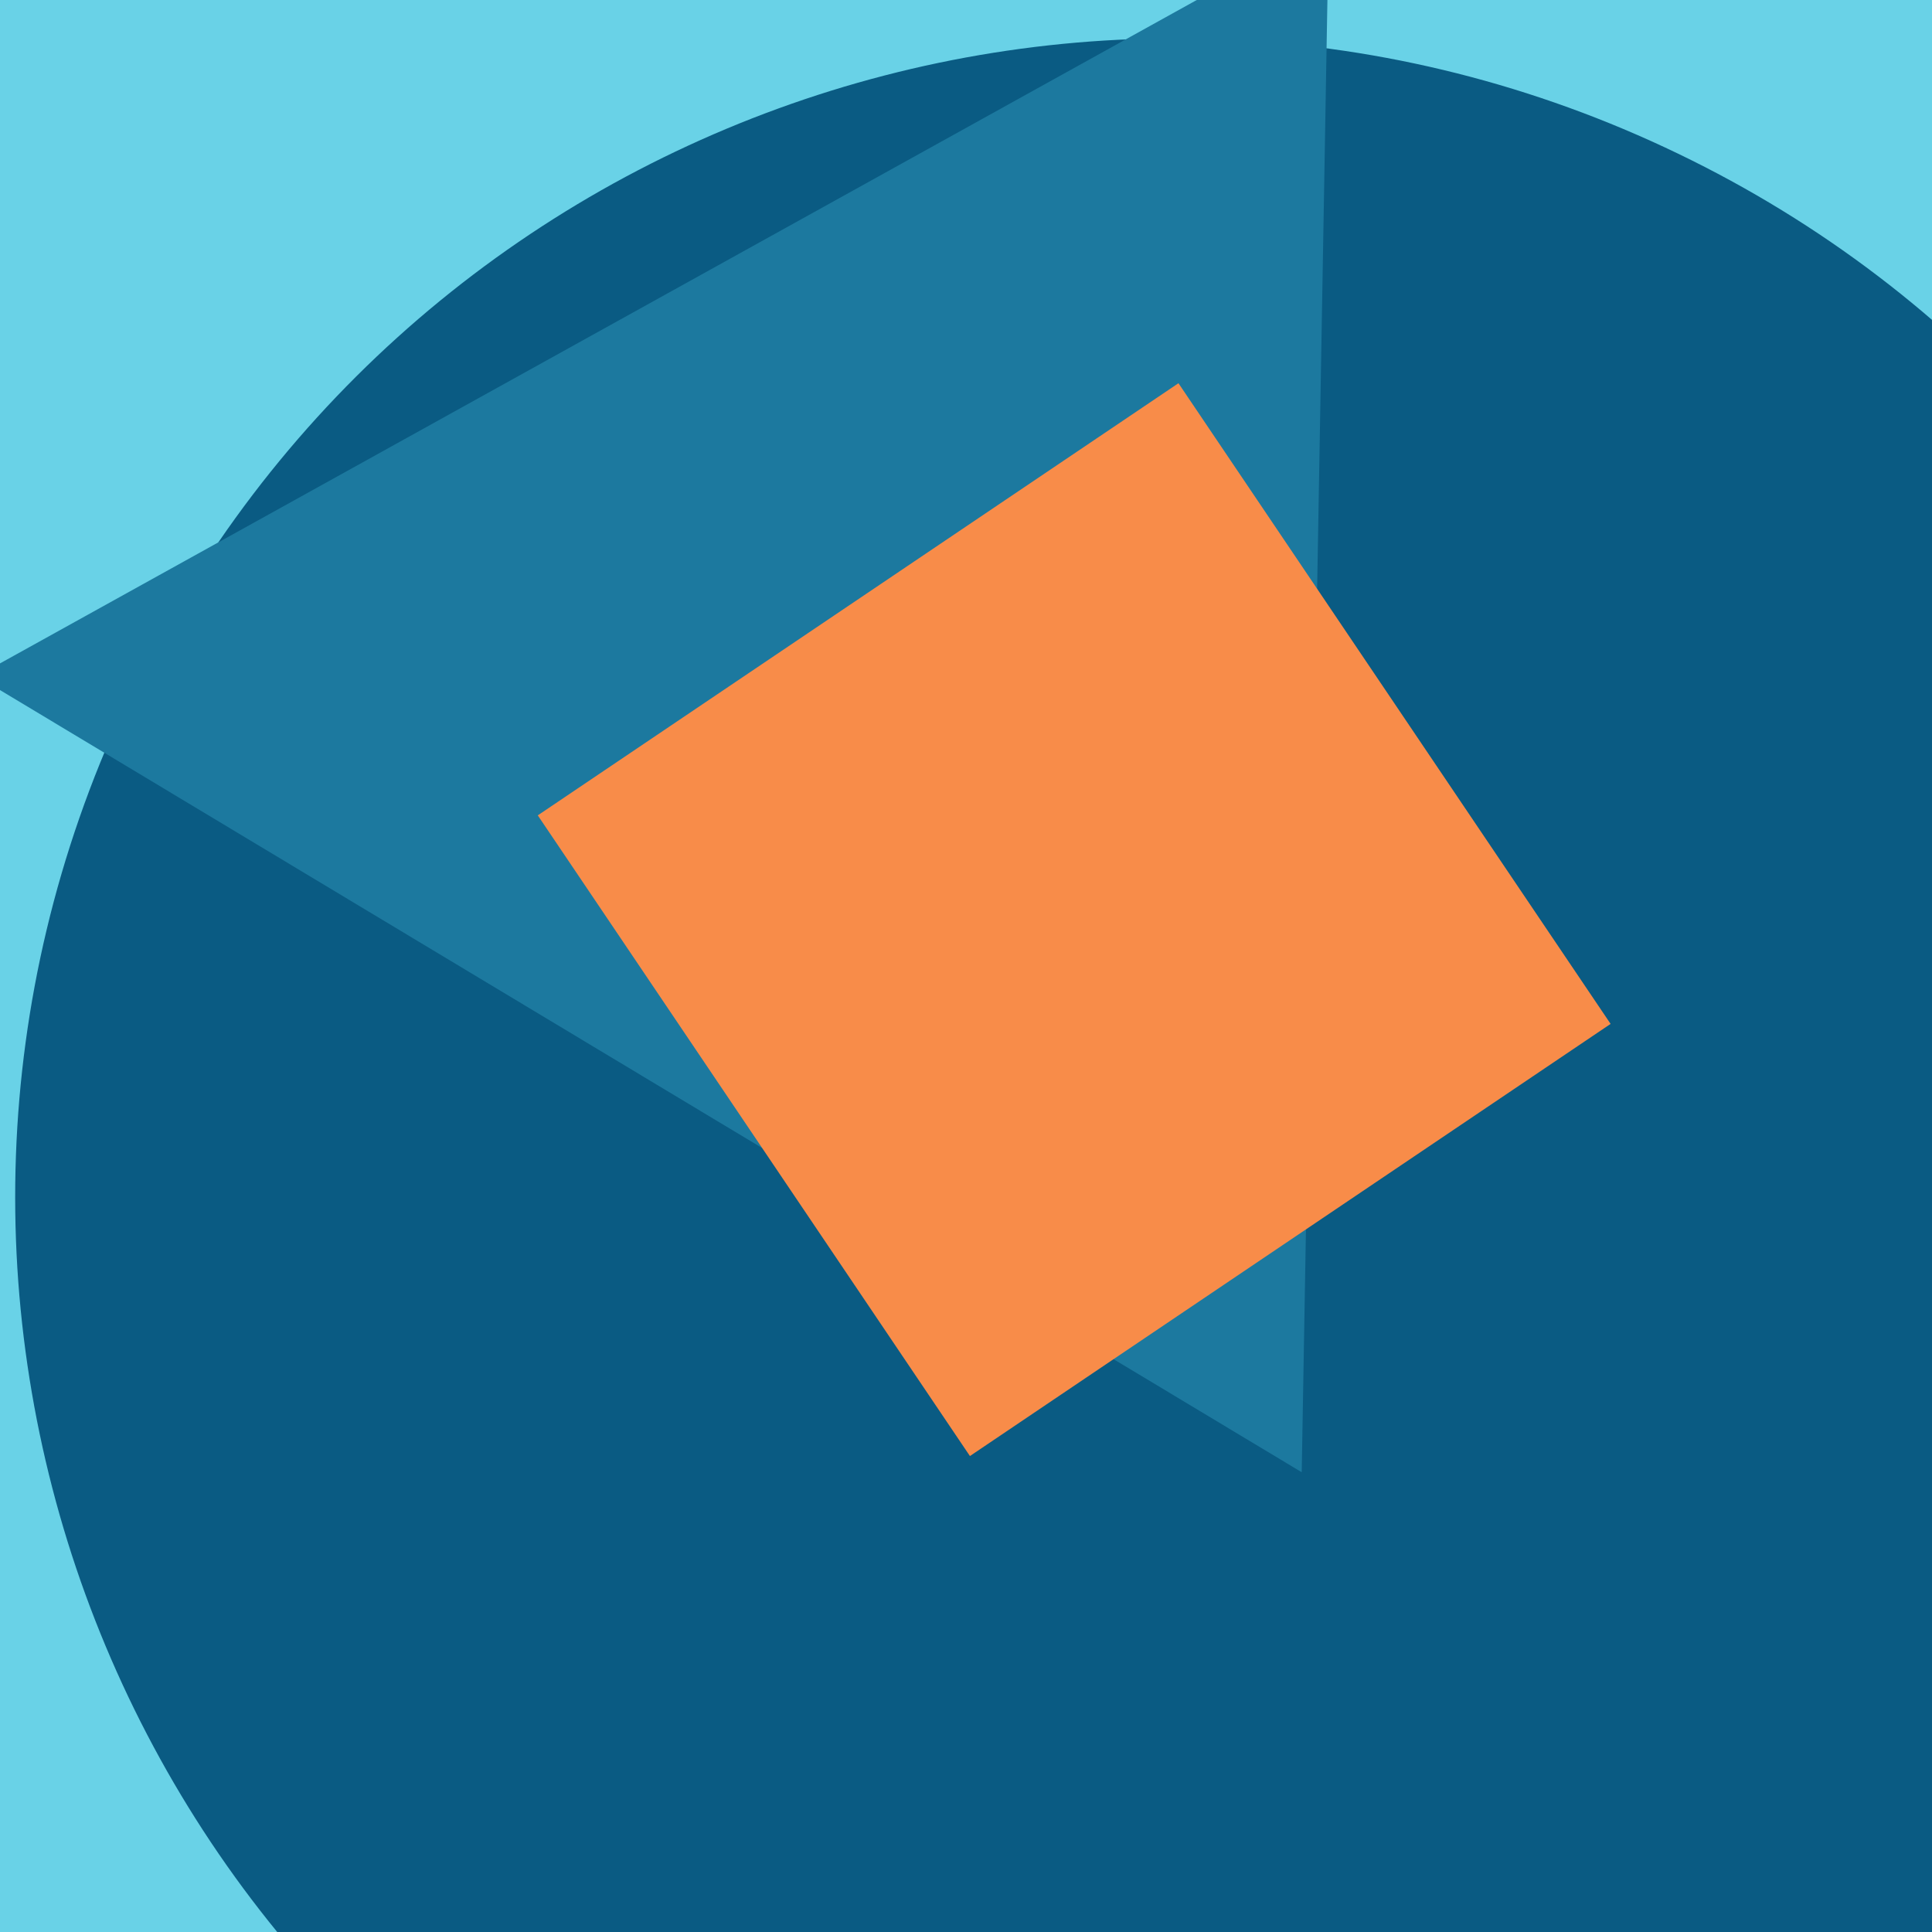
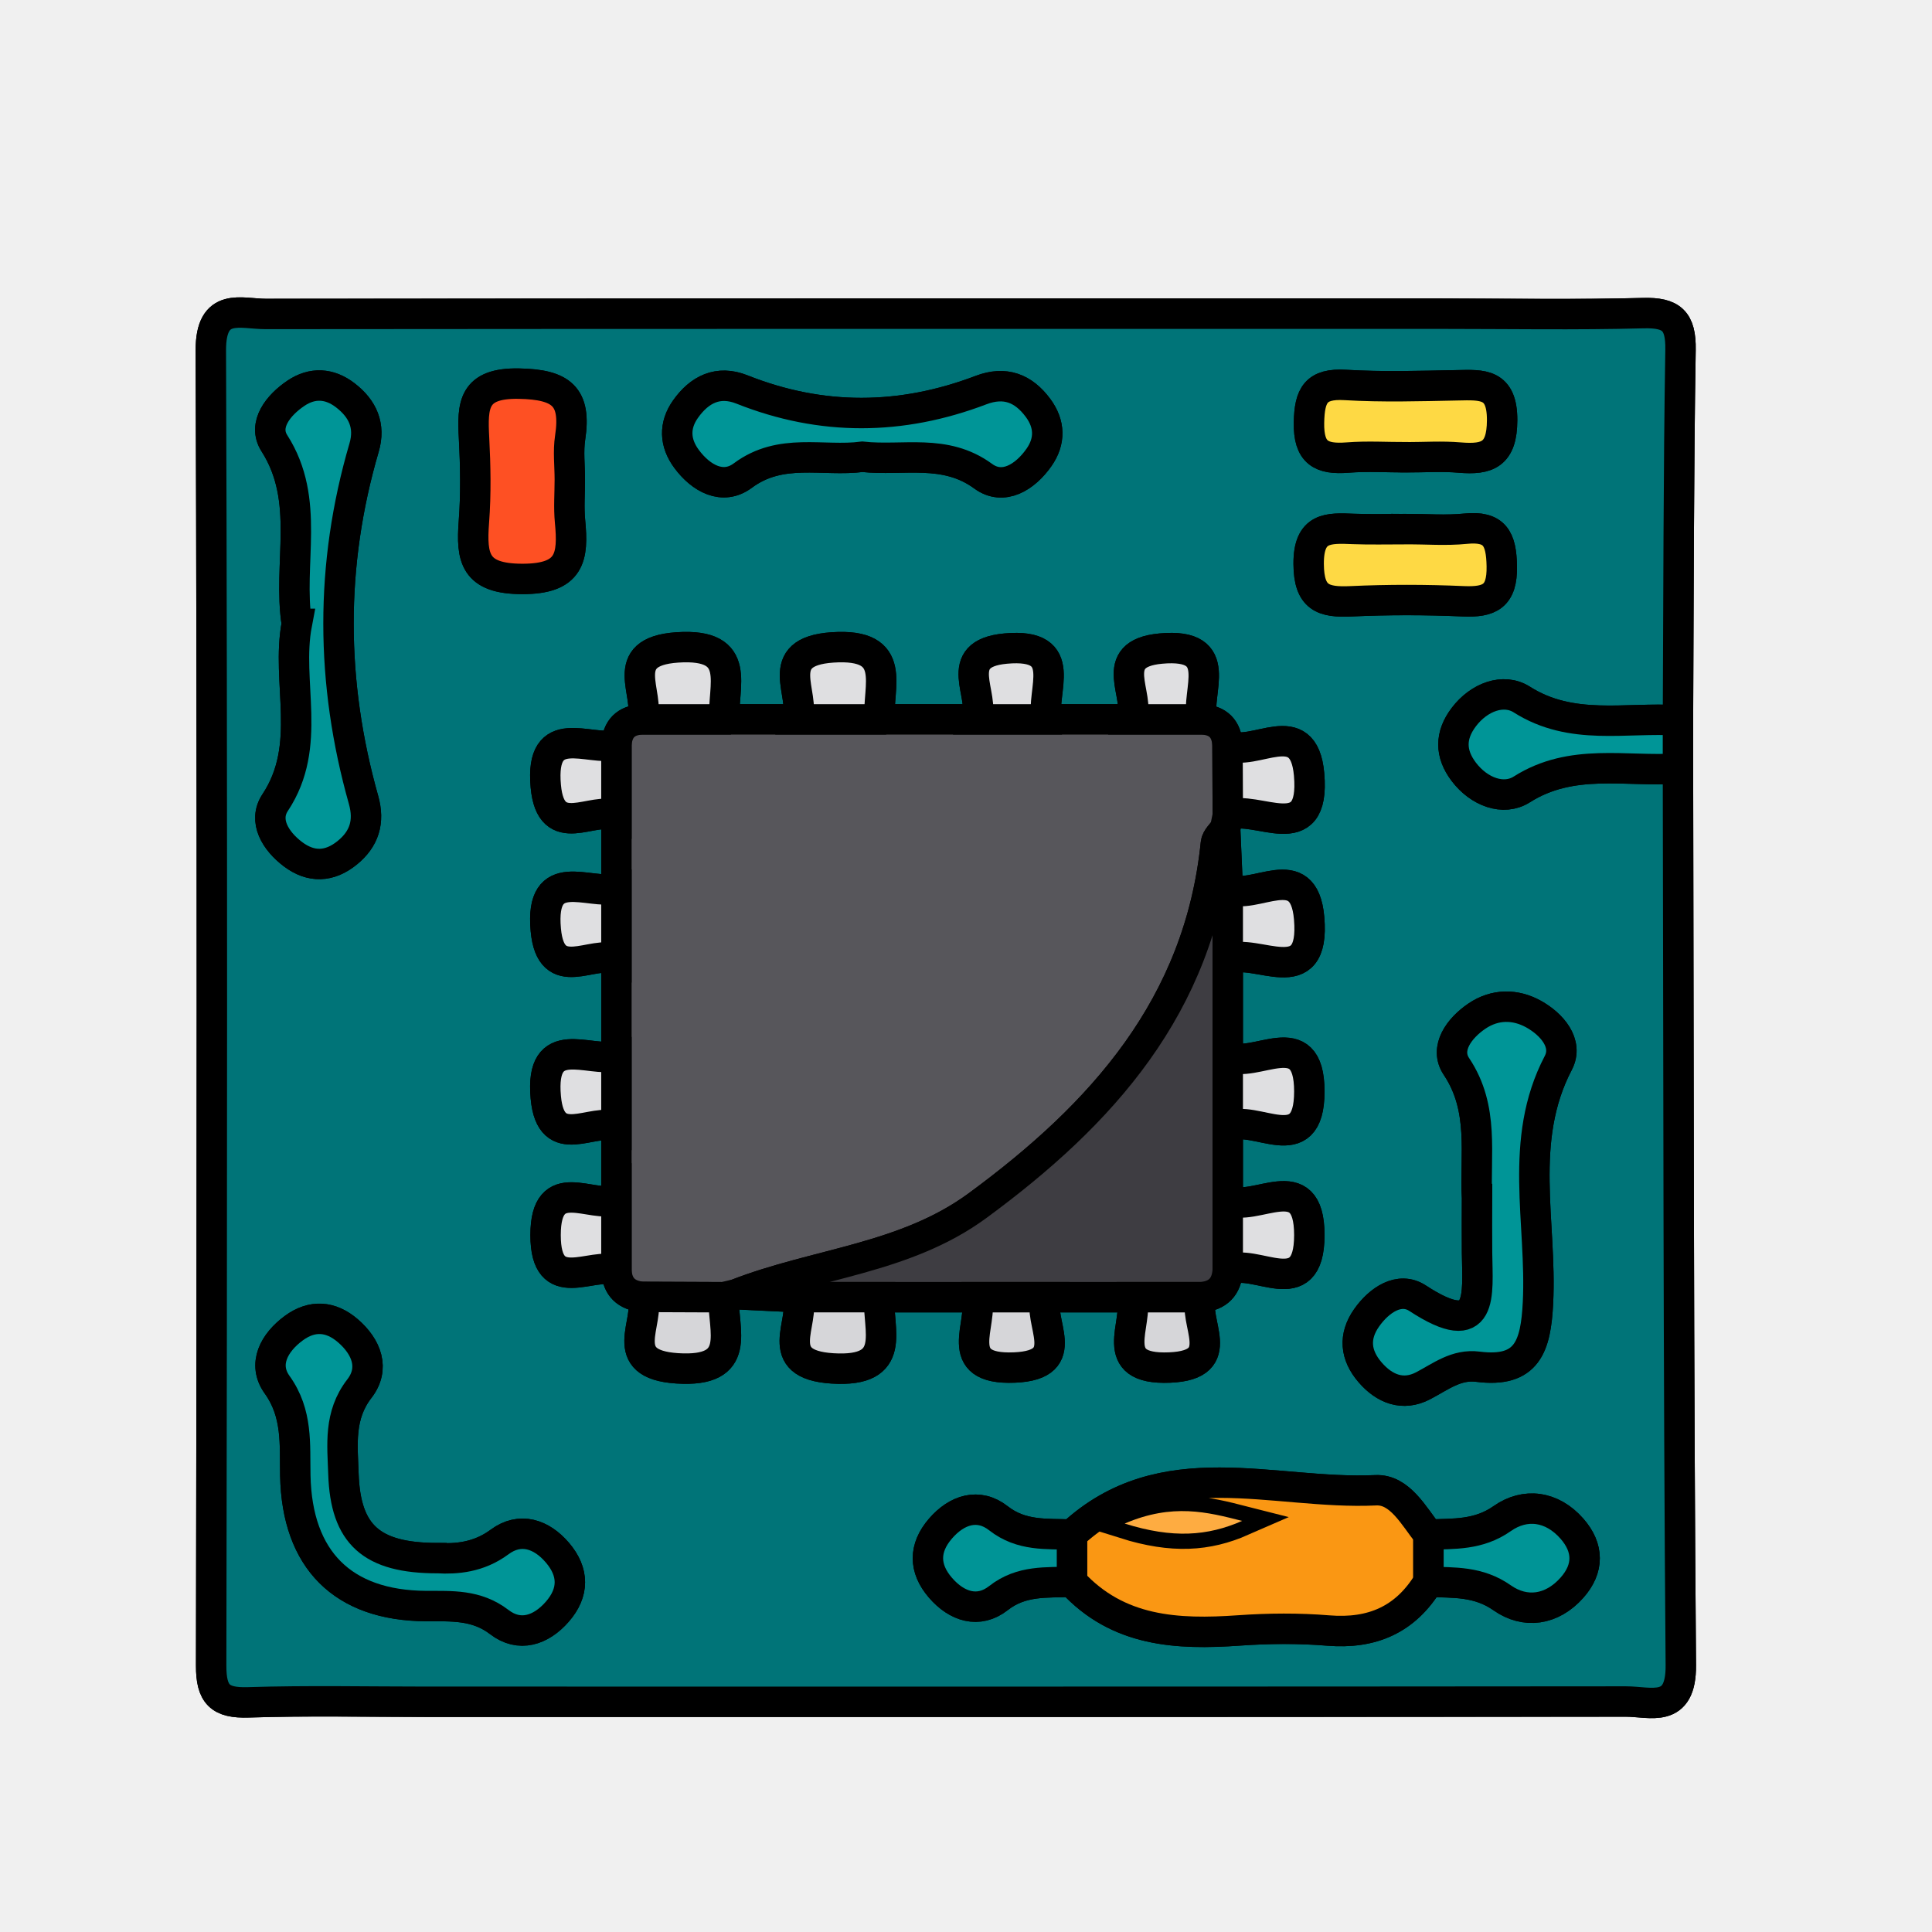
- <svg xmlns="http://www.w3.org/2000/svg" viewBox="0 0 100 100" fill="none" shape-rendering="auto">
-   <mask id="viewboxMask">
-     <rect width="100" height="100" rx="0" ry="0" x="0" y="0" fill="#fff" />
-   </mask>
-   <g mask="url(#viewboxMask)">
-     <rect fill="#69d2e7" width="100" height="100" x="0" y="0" />
-     <g transform="matrix(1.2 0 0 1.2 -10 -10)">
-       <g transform="translate(9, 10) rotate(-65 50 50)">
-         <path d="M100 50A50 50 0 1 1 0 50a50 50 0 0 1 100 0Z" fill="#0a5b83" />
-       </g>
-     </g>
-     <g transform="matrix(.8 0 0 .8 10 10)">
-       <g transform="translate(-21, -18) rotate(-89 50 50)">
-         <path d="m50 7 50 86.6H0L50 7Z" fill="#1c799f" />
-       </g>
-     </g>
-     <g transform="matrix(.4 0 0 .4 30 30)">
-       <g transform="translate(14, -6) rotate(-124 50 50)">
-         <path d="M0 0h100v100H0V0Z" fill="#f88c49" />
-       </g>
-     </g>
-   </g>
+ <svg xmlns="http://www.w3.org/2000/svg" id="Capa_1" data-name="Capa 1" viewBox="0 0 1080 1080">
+   <defs>
+     <style>
+       .cls-1 {
+         fill: #feac41;
+         stroke-width: 0px;
+       }
+ 
+       .cls-2 {
+         fill: #007478;
+       }
+ 
+       .cls-2, .cls-3, .cls-4, .cls-5, .cls-6, .cls-7, .cls-8, .cls-9, .cls-10, .cls-11, .cls-12 {
+         stroke: #000;
+         stroke-miterlimit: 10;
+         stroke-width: 17px;
+       }
+ 
+       .cls-3 {
+         fill: #009496;
+       }
+ 
+       .cls-4 {
+         fill: #57565b;
+       }
+ 
+       .cls-5 {
+         fill: #dfdfe1;
+       }
+ 
+       .cls-6 {
+         fill: #009597;
+       }
+ 
+       .cls-7 {
+         fill: #d6d6d9;
+       }
+ 
+       .cls-8 {
+         fill: #fed944;
+       }
+ 
+       .cls-9 {
+         fill: #fe5023;
+       }
+ 
+       .cls-10 {
+         fill: #fa9713;
+       }
+ 
+       .cls-11 {
+         fill: #3e3d42;
+       }
+ 
+       .cls-12 {
+         fill: #fefefe;
+       }
+     </style>
+   </defs>
+   <path class="cls-12" d="m937.99,429.65c0-8.99,0-17.98,0-26.97.37-69.04.29-138.09,1.43-207.12.27-16.25-5-20.94-20.8-20.53-37.76.99-75.56.32-113.34.32-218.91,0-437.83-.06-656.74.15-13.89.01-30.78-6.96-30.68,20.33.84,245.08.63,490.16.18,735.23-.03,16.16,4.89,21.06,20.75,20.56,33.3-1.06,66.66-.32,100-.32,223.36,0,446.72.06,670.08-.15,13.86-.01,30.94,7.06,30.72-20.29-1.35-167.07-1.23-334.14-1.6-501.22Z" />
+   <path class="cls-2" d="m937.99,429.65c.37,167.07.24,334.15,1.6,501.22.22,27.35-16.86,20.28-30.72,20.29-223.36.22-446.72.15-670.08.15-33.34,0-66.7-.74-100,.32-15.86.5-20.78-4.4-20.75-20.56.46-245.08.67-490.16-.18-735.23-.09-27.29,16.79-20.32,30.68-20.33,218.91-.21,437.83-.15,656.74-.15,37.78,0,75.58.68,113.34-.32,15.79-.42,21.07,4.28,20.8,20.53-1.14,69.03-1.06,138.08-1.43,207.12-29.27-1.89-59.32,6.12-87.3-11.64-10.23-6.49-23.94-1.4-32.43,9.84-7.7,10.19-7.71,20.37,0,30.56,8.49,11.23,22.2,16.34,32.43,9.85,27.98-17.76,58.03-9.75,87.3-11.64Zm-338.75,454.58c25.69,28,58.8,29.65,93.48,27.2,16.54-1.17,33.31-1.29,49.82.06,24.49,2,43.16-6.1,55.99-27.25,14.22.52,27.92-.37,41.2,8.97,12.79,8.99,27.75,7,39-5.65,9.55-10.74,9.37-22.34-.01-33.02-11.18-12.73-26.2-14.61-38.98-5.62-13.28,9.34-26.99,8.41-41.21,8.94-8.22-10.36-15.99-25.41-29.47-24.77-57.29,2.72-118.97-22.29-169.81,24.77-14.21-.55-28.21.98-41.1-9.12-11.15-8.73-23.29-4.8-32.41,5.78-9.34,10.83-9.35,22.22,0,33.05,9.12,10.57,21.26,14.53,32.42,5.79,12.89-10.1,26.89-8.57,41.1-9.12Zm33.44-159.09c4.23,14.54-15.05,40.84,21.18,39.31,34.11-1.44,12.12-26.19,17.82-39.31,9.1-.83,14.01-5.79,14.65-14.95,14.7-7.98,45.6,19.27,45.6-19.77,0-39.04-30.89-11.79-45.6-19.77,0-13.58,0-27.15,0-40.73,14.7-7.98,45.6,19.27,45.6-19.77,0-39.04-30.89-11.79-45.6-19.77,0-18.04,0-36.07,0-54.11,15.63-7.01,49.09,18.88,45.49-23-2.97-34.45-30.86-9.17-45.49-16.54-.49-11.16-.97-22.32-1.46-33.48.5-2.48,1-4.95,1.5-7.43,15.78-6.65,49.11,19.05,45.43-22.89-3.02-34.37-30.94-9.08-45.6-16.48-.5-9.04-5.26-13.81-14.27-14.31-3.65-15.51,13.72-42.94-23-39.57-31.23,2.86-10.75,26.51-16.47,39.57-15.76,0-31.52,0-47.27,0-3.65-15.51,13.71-42.94-23-39.57-31.23,2.86-10.75,26.51-16.47,39.57-17.98,0-35.96,0-53.95,0-1.47-18.06,10.9-42.74-26.39-40.22-34.71,2.34-14.57,26.35-19.76,40.22-13.53,0-27.07,0-40.6,0-1.47-18.06,10.9-42.74-26.39-40.22-34.71,2.34-14.57,26.35-19.76,40.22-9.02.5-13.77,5.27-14.27,14.31-15.47,3.66-42.83-13.75-39.48,23.06,2.86,31.31,26.45,10.77,39.48,16.51,0,13.57,0,27.13,0,40.7-15.47,3.66-42.83-13.75-39.48,23.06,2.86,31.31,26.45,10.77,39.48,16.51v54.08c-15.47,3.66-42.83-13.75-39.48,23.06,2.86,31.31,26.45,10.77,39.47,16.51,0,13.57,0,27.13,0,40.7-13.84,5.17-39.59-15.1-39.59,19.78s25.76,14.61,39.59,19.78c.49,9.27,5.61,13.95,14.6,14.77,4.69,13.95-15.61,37.66,19.36,39.93,36.93,2.39,25.52-21.27,25.95-39.74,2.38-.57,4.77-1.13,7.15-1.7,11.4.55,22.8,1.1,34.2,1.65,4.83,13.86-15.51,37.63,19.54,39.82,36.97,2.31,25.08-21.67,26.13-39.82,18.14,0,36.28,0,54.43,0,4.23,14.54-15.05,40.84,21.18,39.31,34.11-1.44,12.12-26.19,17.82-39.31,15.92,0,31.84,0,47.75,0Zm192.98-54.88c0,10.01-.08,20.03.02,30.04.23,23.24,4.24,49.92-33.25,25.4-10.15-6.64-21.46.99-28.47,10.95-7.39,10.5-6.33,20.9,1.92,30.47,8.07,9.37,18.4,13.41,29.67,7.52,9.82-5.14,18.53-12.17,30.61-10.64,27.59,3.5,32.36-11.43,33.58-35.78,2.24-44.65-11.36-90.66,11.35-134.04,5.73-10.95-3.63-21.66-13.85-27.32-10.17-5.63-21.54-5.67-31.59,1.12-9.94,6.72-18.28,18.04-11.5,28.17,15.78,23.6,10.28,49.08,11.5,74.11ZM165.93,348.73c-6.22,32.67,9.12,67.86-12.13,99.93-6.72,10.14.19,21.47,9.92,28.81,10.18,7.68,20.49,7.23,30.33-.73,9.57-7.74,12.61-17.38,9.17-29.56-18.51-65.65-18.92-131.34.3-196.97,3.58-12.23-.76-21.71-10.41-29.17-8.9-6.88-18.5-7.38-27.68-1.22-9.83,6.61-18.65,17.63-12.06,27.94,20.54,32.14,7.32,67.11,12.55,100.97Zm78.55,522.29c-36.9-.01-51.35-13.16-52.49-47.05-.55-16.26-2.7-32.7,8.92-47.7,8.69-11.22,4.06-23.3-6.39-32.32-9.57-8.26-20.03-9.03-30.29-1.48-10.96,8.06-17.53,20.13-9.33,31.57,11.58,16.16,9.84,33.29,10.19,50.83.94,47.14,26.59,72.68,73.07,72.94,14.26.08,28.12-.93,40.99,8.97,11.21,8.62,23.25,4.66,32.38-5.8,9.42-10.78,9.31-22.18.12-32.97-9-10.56-20.95-14.47-32.34-6.04-11.82,8.75-24.25,9.59-34.82,9.07ZM482.07,255.33c22.89,2.46,46.18-4.79,67.55,10.88,11.16,8.18,23.41.58,31.16-10.48,6.41-9.14,6.13-18.75-.53-27.73-8.13-10.95-18.41-15.04-31.87-9.93-44.54,16.94-89.07,17.37-133.61-.35-13.36-5.32-23.82.01-31.58,11.01-6.45,9.13-6.05,18.78.56,27.74,8.1,10.99,20.3,17.7,31.47,9.39,21.34-15.89,44.78-7.67,66.85-10.53Zm-163.54,12.71c0-7.8-.97-15.75.18-23.37,3.5-23.03-4.85-29.78-28.62-30.22-25.74-.48-26.07,12.07-25.1,30.41.82,15.55,1.11,31.26-.07,46.76-1.54,20.33.44,31.96,27.02,32,26.92.05,28.64-12.22,26.71-32.21-.75-7.73-.12-15.58-.12-23.38Zm467.75-12.43c9.9,0,19.86-.68,29.68.16,15.61,1.33,23.65-1.75,23.73-20.86.09-20.73-11.06-19.82-25.01-19.54-20.89.42-41.85,1.05-62.67-.18-16.43-.97-19.99,5.7-20.28,20.99-.32,17.01,6.87,20.74,21.56,19.59,10.93-.86,21.98-.17,32.98-.16Zm-.03,40.14c-9.9,0-19.81.32-29.69-.08-13.94-.55-25.1-1.24-25.01,19.5.09,19.1,8.11,21.66,23.73,20.94,20.85-.96,41.81-.92,62.67-.01,14.69.64,21.88-2.65,21.56-19.66-.29-15.29-3.86-22.56-20.28-20.9-10.89,1.1-21.98.21-32.98.2Z" />
+   <path class="cls-6" d="m937.99,429.65c-29.27,1.89-59.32-6.12-87.3,11.64-10.23,6.5-23.94,1.38-32.43-9.85-7.71-10.19-7.7-20.37,0-30.56,8.49-11.24,22.21-16.33,32.43-9.84,27.98,17.76,58.03,9.75,87.3,11.64,0,8.99,0,17.98,0,26.97Z" />
+   <path class="cls-4" d="m359.18,724.98c-9-.82-14.11-5.5-14.6-14.78,0-13.19,0-26.38,0-39.57,0-13.57,0-27.13,0-40.71,0-13.19,0-26.38,0-39.57,0-18.03,0-36.05,0-54.08,0-13.19,0-26.38,0-39.57,0-13.57,0-27.13,0-40.71,0-13.19,0-26.38,0-39.57.5-9.04,5.26-13.81,14.28-14.3,15.38,0,30.76,0,46.14,0,13.53,0,27.07,0,40.6,0,15.38,0,30.76,0,46.14,0,17.98,0,35.96,0,53.95,0,13.16,0,26.31,0,39.47,0,15.76,0,31.52,0,47.28,0,13.16,0,26.31,0,39.47,0,9.02.5,13.77,5.27,14.27,14.31.06,13.12.11,26.24.17,39.36-.5,2.48-1,4.95-1.49,7.43-1.78,2.72-4.87,5.3-5.16,8.18-9.19,90.9-63.63,151.41-133.29,202.57-40.48,29.73-90.21,32.09-134.77,49.49-2.38.57-4.77,1.13-7.15,1.69-15.1-.07-30.2-.13-45.3-.19Z" />
+   <path class="cls-11" d="m411.64,723.48c44.56-17.4,94.3-19.76,134.77-49.49,69.66-51.17,124.1-111.67,133.29-202.57.29-2.87,3.38-5.46,5.16-8.18.48,11.16.97,22.32,1.45,33.49,0,13.18,0,26.36,0,39.54,0,18.04,0,36.07,0,54.11,0,13.18,0,26.36,0,39.54,0,13.58,0,27.15,0,40.74,0,13.18,0,26.36,0,39.54-.65,9.16-5.55,14.12-14.66,14.94-13,0-25.99,0-38.99,0-15.92,0-31.84,0-47.76,0-13,0-25.99,0-38.99,0-18.14,0-36.28,0-54.43,0-15.22,0-30.44,0-45.66,0-11.4-.55-22.8-1.1-34.2-1.65Z" />
+   <path class="cls-10" d="m798.52,884.22c-12.82,21.15-31.5,29.25-55.99,27.25-16.51-1.35-33.28-1.22-49.82-.06-34.68,2.45-67.79.8-93.48-27.2,0-8.79,0-17.59,0-26.38,50.84-47.06,112.52-22.05,169.81-24.77,13.48-.64,21.25,14.4,29.47,24.77,0,8.79,0,17.59,0,26.38Zm-104.17-34.02c-19.37-4.93-38.84-10.03-65.67,1.48,26.93,8.44,46.29,7,65.67-1.48Z" />
+   <path class="cls-6" d="m825.66,670.26c-1.24-25.03,4.27-50.51-11.51-74.11-6.78-10.13,1.56-21.45,11.5-28.17,10.04-6.79,21.42-6.75,31.59-1.12,10.22,5.66,19.58,16.37,13.85,27.32-22.71,43.39-9.11,89.39-11.35,134.04-1.22,24.35-5.99,39.28-33.58,35.78-12.08-1.53-20.78,5.5-30.61,10.64-11.27,5.9-21.6,1.86-29.67-7.52-8.25-9.57-9.31-19.98-1.92-30.47,7.01-9.96,18.32-17.58,28.47-10.95,37.49,24.52,33.48-2.16,33.25-25.4-.1-10.01-.02-20.02,0-30.04Z" />
+   <path class="cls-6" d="m165.93,348.73c-5.24-33.86,7.98-68.83-12.55-100.97-6.59-10.31,2.22-21.33,12.06-27.94,9.18-6.17,18.79-5.66,27.68,1.22,9.65,7.46,13.99,16.94,10.41,29.17-19.23,65.63-18.81,131.32-.3,196.97,3.44,12.19.4,21.82-9.17,29.56-9.84,7.96-20.15,8.41-30.33.73-9.73-7.35-16.65-18.67-9.92-28.81,21.26-32.07,5.91-67.26,12.13-99.93Z" />
+   <path class="cls-6" d="m244.48,871.02c10.57.53,23-.31,34.82-9.07,11.39-8.43,23.34-4.53,32.34,6.04,9.2,10.8,9.3,22.19-.12,32.97-9.14,10.46-21.17,14.42-32.38,5.8-12.87-9.89-26.73-8.89-40.99-8.97-46.48-.26-72.14-25.79-73.07-72.94-.35-17.54,1.4-34.68-10.19-50.83-8.2-11.44-1.63-23.51,9.33-31.57,10.27-7.55,20.72-6.78,30.29,1.48,10.45,9.02,15.08,21.09,6.39,32.32-11.62,15-9.46,31.44-8.92,47.7,1.14,33.89,15.59,47.04,52.49,47.05Z" />
+   <path class="cls-6" d="m482.07,255.33c-22.07,2.86-45.52-5.36-66.85,10.53-11.16,8.31-23.37,1.6-31.47-9.39-6.6-8.96-7-18.62-.56-27.74,7.77-11,18.22-16.33,31.58-11.01,44.54,17.72,89.07,17.29,133.61.35,13.45-5.12,23.74-1.02,31.87,9.93,6.66,8.98,6.94,18.59.53,27.73-7.75,11.06-20,18.66-31.16,10.48-21.37-15.66-44.67-8.42-67.55-10.88Z" />
+   <path class="cls-9" d="m318.53,268.04c0,7.8-.62,15.66.12,23.38,1.93,19.98.21,32.25-26.71,32.21-26.58-.05-28.57-11.67-27.02-32,1.18-15.51.88-31.21.07-46.76-.96-18.34-.64-30.88,25.1-30.41,23.77.44,32.12,7.19,28.62,30.22-1.16,7.62-.18,15.57-.18,23.37Z" />
+   <path class="cls-8" d="m786.28,255.61c-11,0-22.05-.69-32.98.17-14.69,1.15-21.88-2.59-21.56-19.59.29-15.29,3.85-21.96,20.28-20.99,20.82,1.23,41.78.6,62.67.18,13.95-.28,25.09-1.19,25.01,19.54-.08,19.11-8.12,22.19-23.73,20.86-9.83-.84-19.78-.16-29.68-.16Z" />
+   <path class="cls-8" d="m786.25,295.76c11,0,22.09.89,32.98-.2,16.42-1.66,20,5.61,20.28,20.9.32,17.01-6.87,20.29-21.56,19.66-20.86-.91-41.82-.95-62.67.01-15.62.72-23.65-1.84-23.73-20.94-.09-20.74,11.07-20.05,25.01-19.5,9.88.39,19.79.08,29.69.08Z" />
+   <path class="cls-3" d="m798.52,884.22c0-8.79,0-17.59,0-26.38,14.22-.54,27.93.39,41.21-8.94,12.78-8.98,27.79-7.11,38.98,5.62,9.38,10.68,9.56,22.28.01,33.02-11.24,12.65-26.2,14.64-39,5.65-13.28-9.33-26.98-8.44-41.2-8.97Z" />
+   <path class="cls-3" d="m599.24,857.84c0,8.79,0,17.59,0,26.38-14.21.55-28.21-.99-41.1,9.12-11.15,8.74-23.3,4.78-32.42-5.79-9.35-10.83-9.34-22.22,0-33.05,9.12-10.58,21.27-14.51,32.41-5.78,12.89,10.1,26.89,8.57,41.1,9.12Z" />
+   <path class="cls-5" d="m405,402.14c-15.38,0-30.76,0-46.14,0,5.19-13.88-14.96-37.88,19.76-40.23,37.28-2.51,24.91,22.16,26.39,40.22Z" />
+   <path class="cls-5" d="m491.74,402.14c-15.38,0-30.76,0-46.14,0,5.19-13.88-14.96-37.88,19.76-40.23,37.28-2.51,24.91,22.16,26.39,40.22Z" />
+   <path class="cls-5" d="m686.35,455.81c-.06-13.12-.12-26.24-.17-39.36,14.67,7.39,42.59-17.9,45.61,16.47,3.68,41.95-29.65,16.24-45.43,22.89Z" />
+   <path class="cls-5" d="m686.32,536.27c0-13.18,0-26.36,0-39.54,14.64,7.37,42.52-17.91,45.49,16.54,3.61,41.88-29.85,15.99-45.49,23Z" />
+   <path class="cls-5" d="m686.32,629.92c0-13.18,0-26.35,0-39.54,14.71,7.98,45.6-19.27,45.6,19.77,0,39.04-30.89,11.79-45.6,19.77Z" />
+   <path class="cls-5" d="m686.32,710.19c0-13.18,0-26.35,0-39.54,14.71,7.98,45.6-19.27,45.6,19.77,0,39.04-30.89,11.79-45.6,19.77Z" />
+   <path class="cls-7" d="m359.18,724.98c15.1.06,30.2.12,45.3.19-.43,18.48,10.98,42.14-25.94,39.74-34.96-2.27-14.67-25.99-19.36-39.93Z" />
+   <path class="cls-7" d="m445.83,725.13c15.22,0,30.44,0,45.66,0-1.04,18.15,10.85,42.13-26.12,39.82-35.05-2.19-14.71-25.95-19.54-39.82Z" />
+   <path class="cls-5" d="m585.16,402.14c-13.16,0-26.31,0-39.47,0,5.72-13.06-14.76-36.71,16.47-39.58,36.72-3.37,19.35,24.07,23,39.57Z" />
+   <path class="cls-5" d="m671.91,402.14c-13.16,0-26.31,0-39.47,0,5.72-13.06-14.76-36.71,16.47-39.58,36.72-3.37,19.35,24.07,23,39.57Z" />
+   <path class="cls-5" d="m344.58,416.44c0,13.19,0,26.38,0,39.57-13.03-5.73-36.62,14.8-39.48-16.51-3.36-36.81,24.01-19.4,39.48-23.06Z" />
+   <path class="cls-5" d="m344.58,590.37c0,13.19,0,26.38,0,39.57-13.03-5.73-36.62,14.8-39.48-16.51-3.36-36.81,24.01-19.4,39.48-23.06Z" />
+   <path class="cls-5" d="m344.58,670.64c0,13.19,0,26.38,0,39.57-13.84-5.17-39.6,15.11-39.6-19.78s25.76-14.61,39.59-19.78Z" />
+   <path class="cls-7" d="m545.93,725.14c12.99,0,25.99,0,38.99,0-5.69,13.12,16.3,37.88-17.81,39.32-36.23,1.53-16.95-24.77-21.18-39.31Z" />
+   <path class="cls-7" d="m632.68,725.14c12.99,0,25.99,0,38.99,0-5.69,13.12,16.3,37.88-17.81,39.32-36.23,1.53-16.95-24.77-21.18-39.31Z" />
+   <path class="cls-5" d="m344.58,496.71c0,13.19,0,26.38,0,39.57-13.03-5.73-36.62,14.8-39.48-16.51-3.36-36.81,24.01-19.4,39.48-23.06Z" />
+   <path class="cls-1" d="m694.36,850.2c-19.38,8.48-38.74,9.92-65.67,1.48,26.82-11.51,46.3-6.41,65.67-1.48Z" />
</svg>
